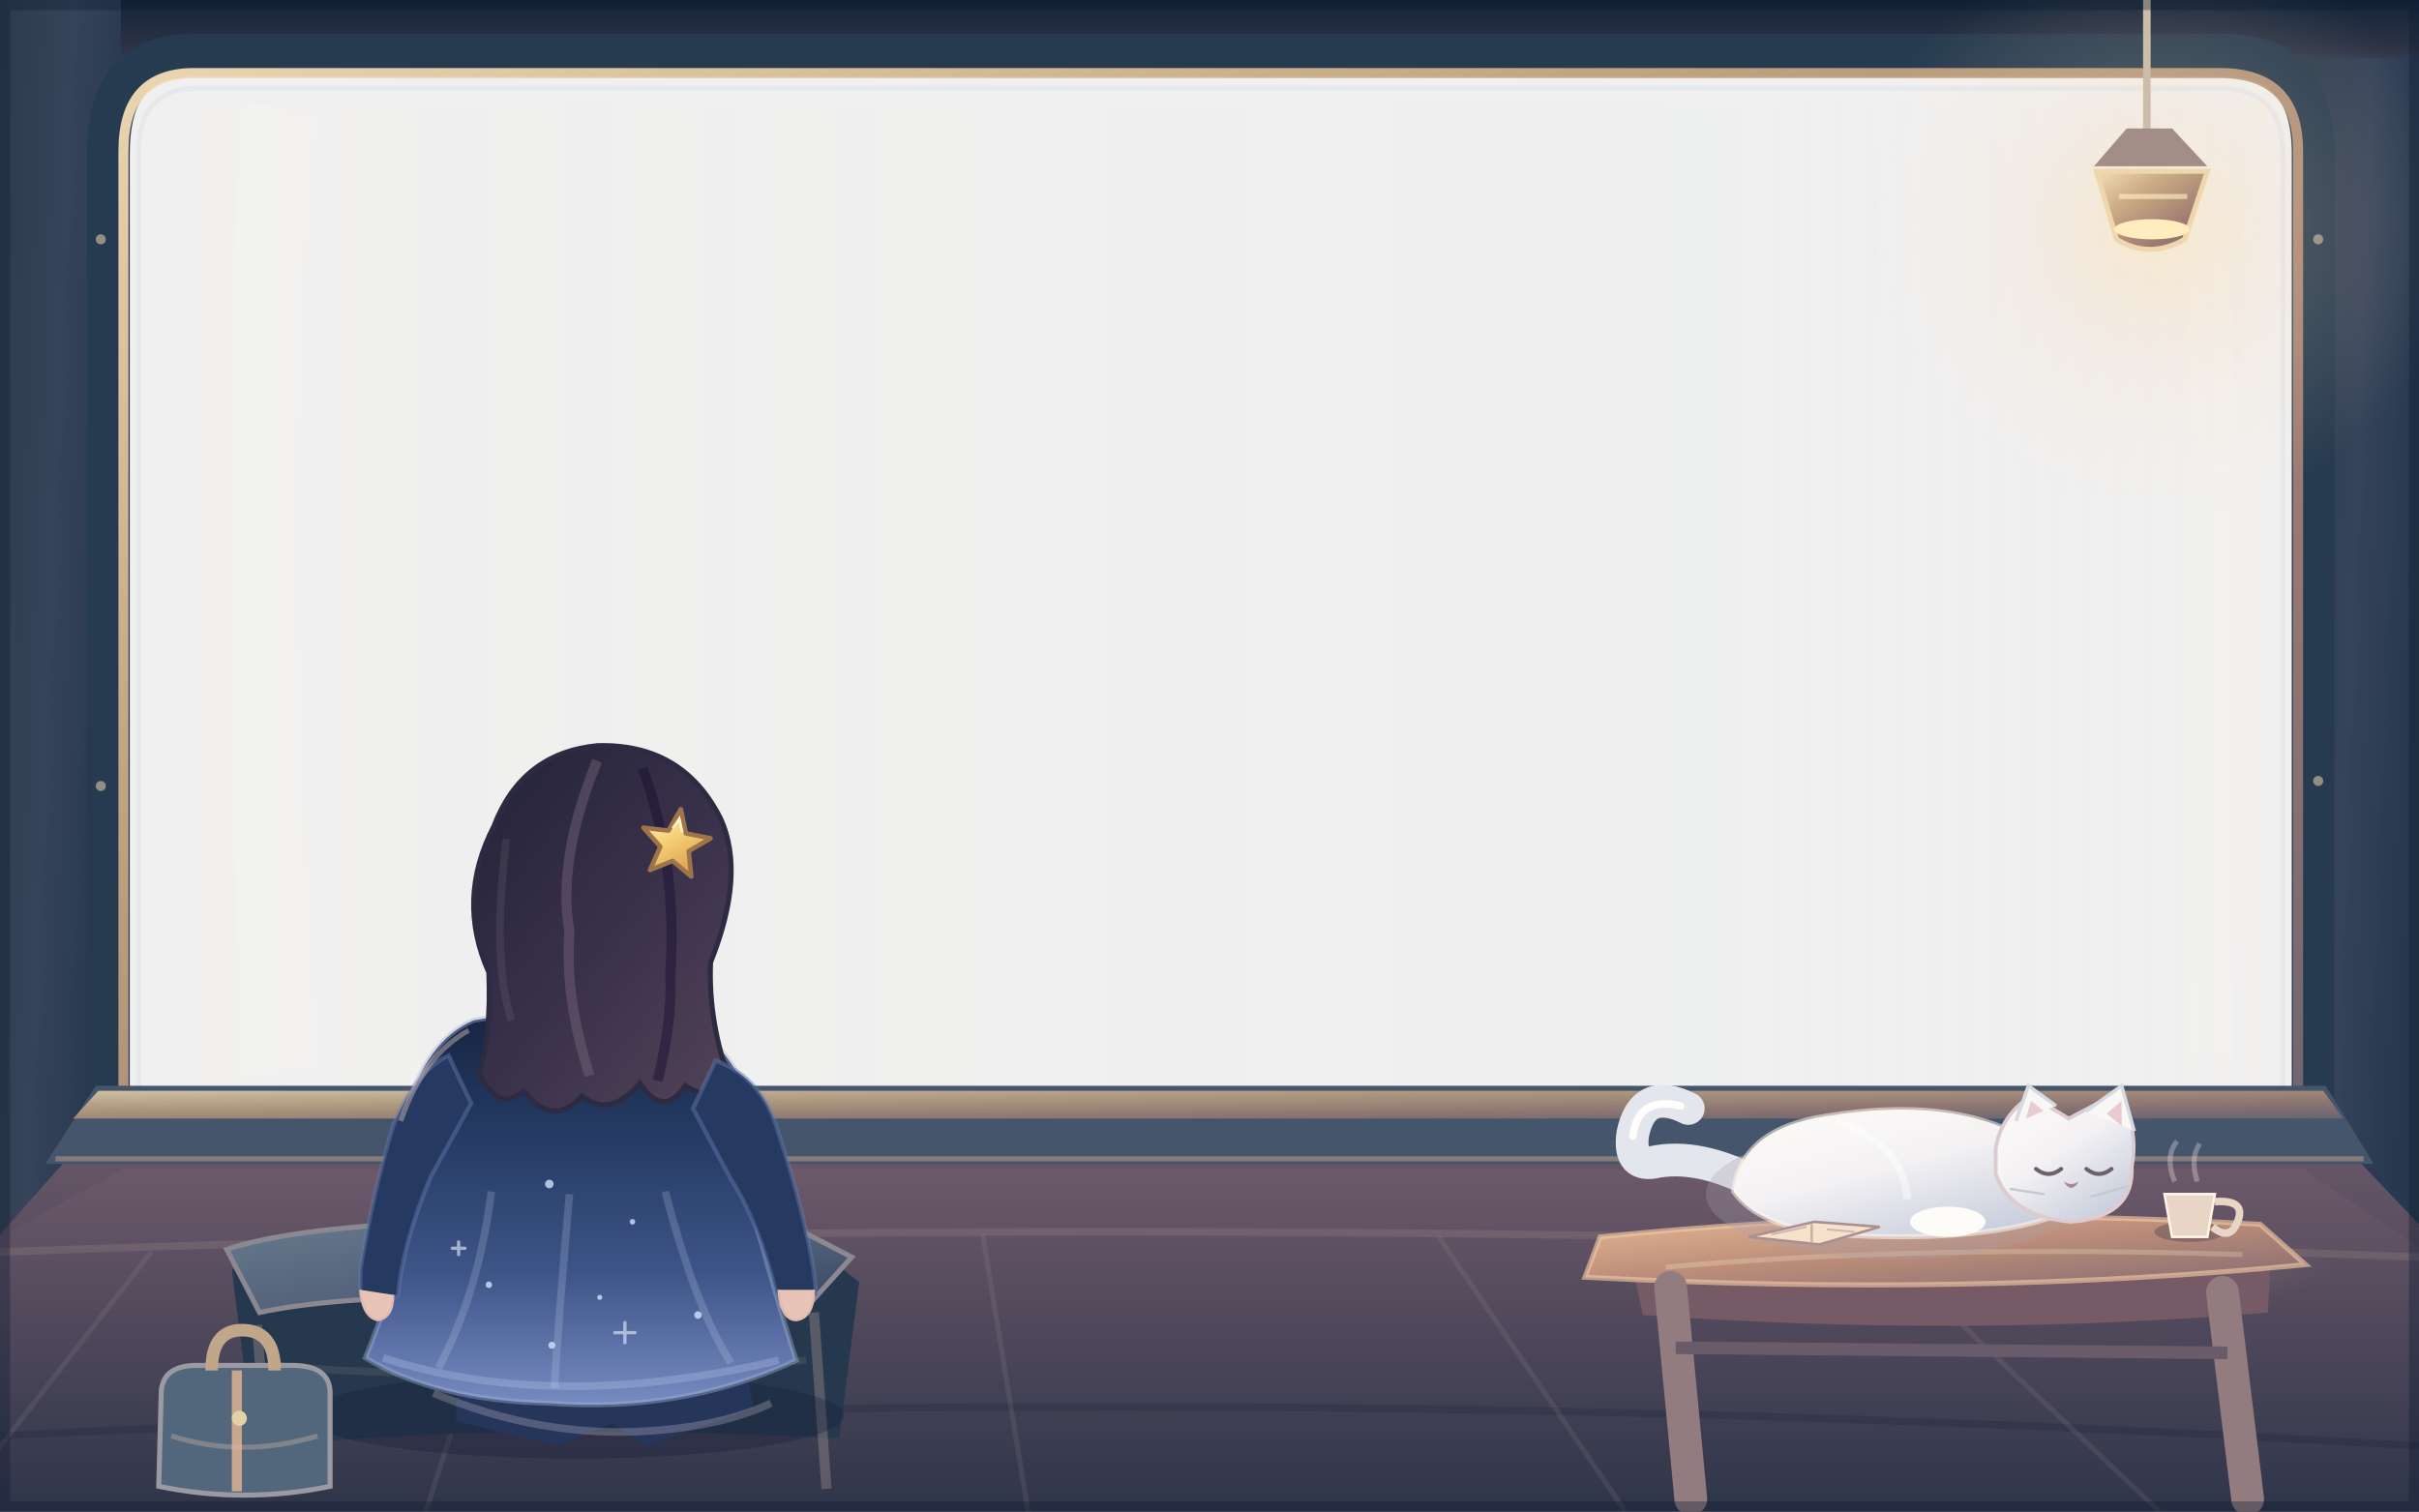
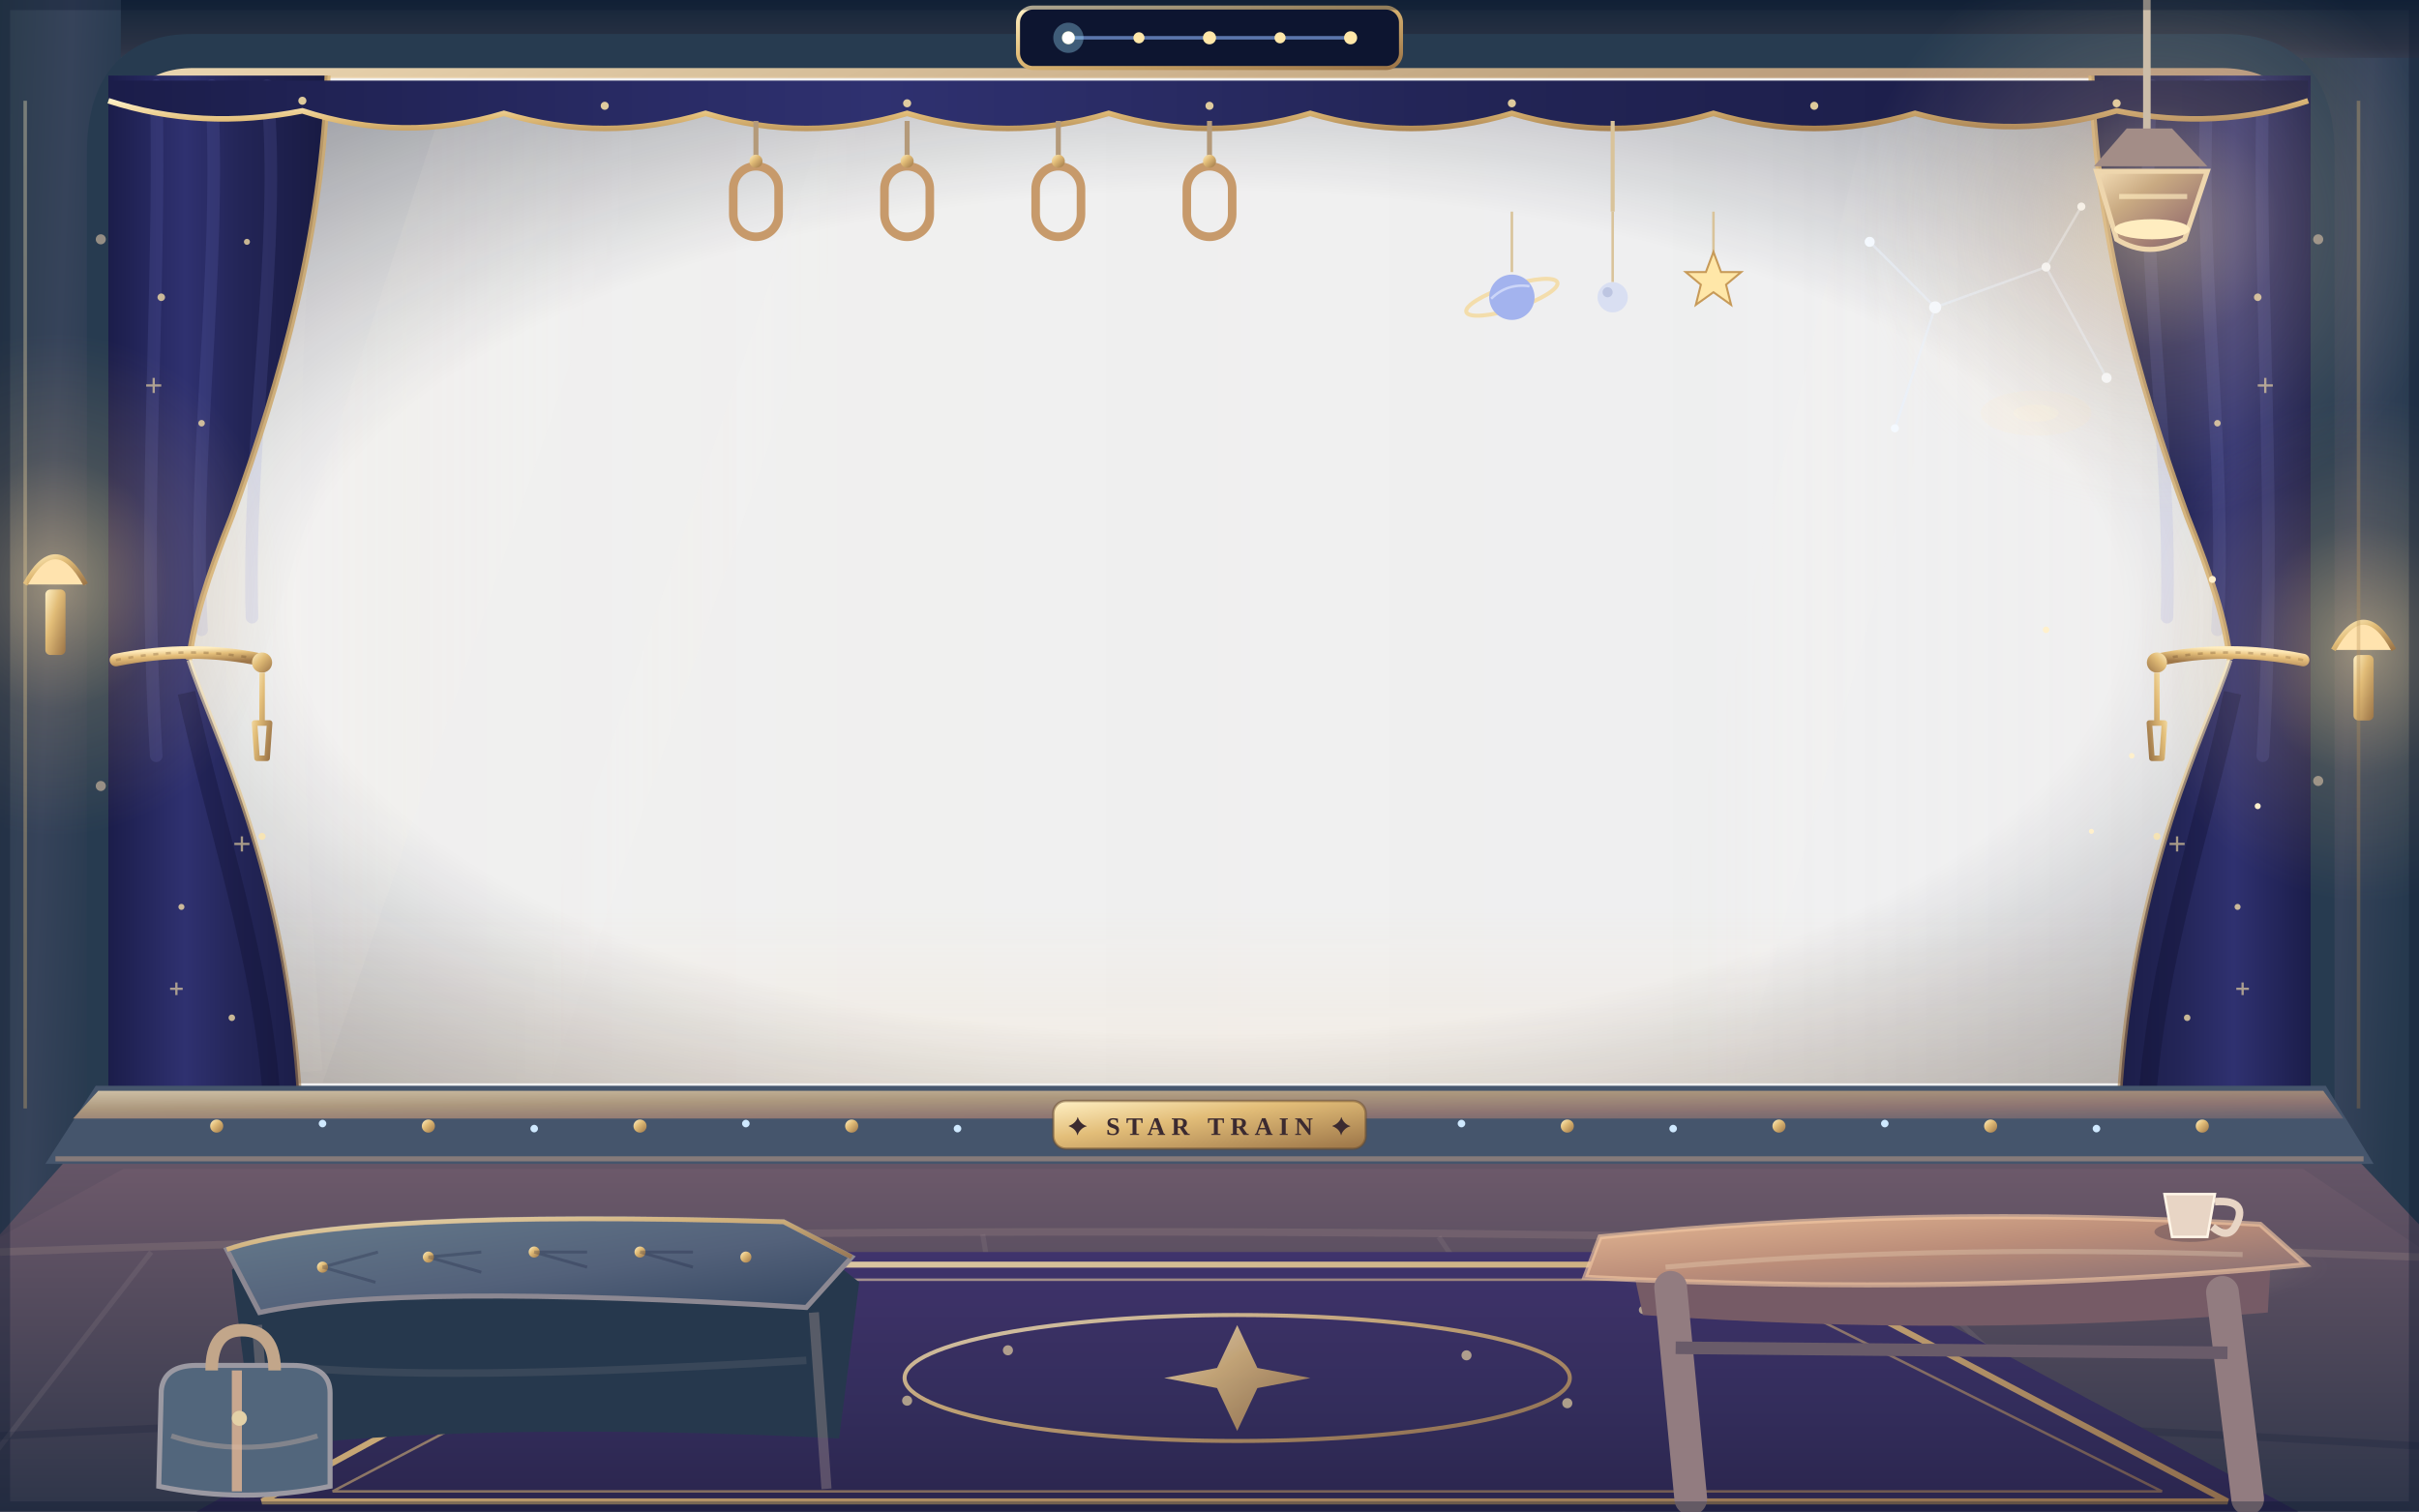
<svg xmlns="http://www.w3.org/2000/svg" viewBox="0 0 960 600" width="960" height="600">
  <style>
 .cat-tail{transform-origin:701px 473px;animation:tail-sway 8s ease-in-out infinite}
 @keyframes tail-sway{0%,30%,100%{transform:rotate(0deg)}42%{transform:rotate(-9deg)}55%{transform:rotate(5deg)}68%{transform:rotate(-3deg)}79%{transform:rotate(0deg)}}
-  @media(prefers-reduced-motion:reduce){.cat-tail{animation:none}}
+  .cat-breath{transform-origin:752px 492px;animation:cat-breath 4.8s ease-in-out infinite}
+  @keyframes cat-breath{0%,100%{transform:scale(1,1)}50%{transform:scale(1.006,1.028)}}
+ 
+  /* v2.7 은하열차 내부 장식 애니메이션 */
+  .strap{animation:strap-sway 6.5s ease-in-out infinite}
+  .strap:nth-of-type(2){animation-delay:-1.4s}.strap:nth-of-type(3){animation-delay:-2.9s}.strap:nth-of-type(4){animation-delay:-4.1s}
+  @keyframes strap-sway{0%,100%{transform:rotate(-2.2deg)}50%{transform:rotate(2.6deg)}}
+  .mobile{transform-origin:640px 52px;animation:mobile-sway 9s ease-in-out infinite}
+  @keyframes mobile-sway{0%,100%{transform:rotate(-3.5deg)}50%{transform:rotate(3.5deg)}}
+  .route-dot{animation:route-go 16s ease-in-out infinite alternate}
+  @keyframes route-go{from{transform:translateX(0)}to{transform:translateX(112px)}}
+  .led{animation:led-tw 3.6s ease-in-out infinite}
+  @keyframes led-tw{0%,100%{opacity:.25}50%{opacity:1}}
+  .mote{animation:mote-up 11s linear infinite}
+  @keyframes mote-up{0%{transform:translateY(40px);opacity:0}15%{opacity:.7}85%{opacity:.5}100%{transform:translateY(-70px);opacity:0}}
+  .etch{animation:led-tw 7s ease-in-out infinite}
+  @media(prefers-reduced-motion:reduce){.cat-tail,.cat-breath,.strap,.mobile,.route-dot,.led,.mote,.etch{animation:none}.led{opacity:.8}}
</style>
  <defs>
    <linearGradient id="ceiling" x1="0" y1="0" x2="0" y2="1">
      <stop stop-color="#142539" />
      <stop offset=".55" stop-color="#2c3345" />
      <stop offset="1" stop-color="#485269" />
    </linearGradient>
    <linearGradient id="wall" x1="0" y1="0" x2="1" y2=".4">
      <stop stop-color="#2b3c4c" />
      <stop offset=".52" stop-color="#36435a" />
      <stop offset="1" stop-color="#26394e" />
    </linearGradient>
    <linearGradient id="brass" x1="0" y1="0" x2="1" y2="1">
      <stop stop-color="#f4ddb5" />
      <stop offset=".34" stop-color="#c9aa82" />
      <stop offset=".7" stop-color="#a27d73" />
      <stop offset="1" stop-color="#736771" />
    </linearGradient>
    <linearGradient id="rim" x1="0" y1="0" x2="1" y2=".8">
      <stop stop-color="#70849a" />
      <stop offset=".55" stop-color="#9fa2a7" />
      <stop offset="1" stop-color="#695f73" />
    </linearGradient>
    <linearGradient id="floor" x1="0" y1="0" x2="0" y2="1">
      <stop stop-color="#6c596a" />
      <stop offset="1" stop-color="#2e3549" />
    </linearGradient>
    <linearGradient id="bench" x1="0" y1="0" x2="1" y2="1">
      <stop stop-color="#667b8c" />
      <stop offset=".56" stop-color="#53617a" />
      <stop offset="1" stop-color="#33455f" />
    </linearGradient>
    <linearGradient id="coat" x1=".14" y1="0" x2=".14" y2="1">
      <stop stop-color="#182443" />
      <stop offset=".28" stop-color="#233960" />
      <stop offset=".66" stop-color="#3d5487" />
      <stop offset="1" stop-color="#778bc1" />
    </linearGradient>
    <linearGradient id="hair" x1=".1" y1="0" x2="1" y2="1">
      <stop stop-color="#242438" />
      <stop offset=".5" stop-color="#39314a" />
      <stop offset="1" stop-color="#534458" />
    </linearGradient>
    <linearGradient id="wood" x1="0" y1="0" x2="1" y2="1">
      <stop stop-color="#e4b793" />
      <stop offset=".48" stop-color="#bb8d79" />
      <stop offset="1" stop-color="#826b72" />
    </linearGradient>
    <linearGradient id="star-pin" x1="0" y1="0" x2=".85" y2="1">
      <stop stop-color="#fff6c5" />
      <stop offset=".45" stop-color="#f6d37a" />
      <stop offset="1" stop-color="#d99846" />
    </linearGradient>
    <linearGradient id="cat-fur" x1="0" y1="0" x2=".7" y2="1">
      <stop stop-color="#fffdf9" />
      <stop offset=".52" stop-color="#f3f1f3" />
      <stop offset="1" stop-color="#c9cfdd" />
    </linearGradient>
    <radialGradient id="lamp-light">
      <stop stop-color="#ffe2ab" stop-opacity=".48" />
      <stop offset=".42" stop-color="#fbd7af" stop-opacity=".18" />
      <stop offset="1" stop-color="#ffeac8" stop-opacity="0" />
    </radialGradient>
    <radialGradient id="table-light">
      <stop stop-color="#f6e7c4" stop-opacity=".3" />
      <stop offset="1" stop-color="#f6e7c4" stop-opacity="0" />
    </radialGradient>
    <linearGradient id="glass-wash" x1="0" y1="0" x2="1" y2="0">
      <stop stop-color="#ffe9dc" stop-opacity=".04" />
      <stop offset=".33" stop-color="#fff5de" stop-opacity=".018" />
      <stop offset=".74" stop-color="#d7dcfa" stop-opacity=".03" />
      <stop offset="1" stop-color="#fff4e9" stop-opacity=".1" />
    </linearGradient>
    <filter id="soft" x="-60%" y="-60%" width="220%" height="220%">
      <feGaussianBlur stdDeviation="9" />
    </filter>
+     <linearGradient id="glare" x1="0" y1="0" x2="1" y2="0">
+       <stop stop-color="#ffffff" stop-opacity="0" />
+       <stop offset=".5" stop-color="#fff4e4" stop-opacity=".085" />
+       <stop offset="1" stop-color="#ffffff" stop-opacity="0" />
+     </linearGradient>
+     <radialGradient id="glass-vignette" cx=".5" cy=".52" r=".72">
+       <stop offset=".6" stop-color="#050a1c" stop-opacity="0" />
+       <stop offset="1" stop-color="#050a1c" stop-opacity=".42" />
+     </radialGradient>
+     <linearGradient id="sill-spill" x1="0" y1="1" x2="0" y2="0">
+       <stop stop-color="#ffd9a6" stop-opacity=".16" />
+       <stop offset="1" stop-color="#ffd9a6" stop-opacity="0" />
+     </linearGradient>
+     <clipPath id="cabin-hair-clip">
+       <path d="M194 386Q181 357 196 328Q207 299 237 296Q271 295 286 325Q296 347 282 382Q281 406 290 430Q281 437 272 431Q263 444 254 430Q242 444 231 435Q219 448 208 433Q198 442 190 426Q195 411 194 386Z" />
+     </clipPath>
+     <clipPath id="cabin-dress-clip">
+       <path d="M188 405Q169 413 161 442L166 475Q156 512 145 539Q173 556 218 557Q271 561 316 540Q303 499 296 469L300 444Q292 415 269 404Q222 399 188 405Z" />
+     </clipPath>
+     <clipPath id="cabin-cat-clip">
+       <path d="M688 473Q691 448 725 443Q774 435 804 452Q824 457 820 481Q789 494 727 490Q698 487 688 473Z" />
+     </clipPath>
+     <linearGradient id="hair-tip" x1="0" y1="0" x2="0" y2="1">
+       <stop offset=".55" stop-color="#0d0a1c" stop-opacity="0" />
+       <stop offset="1" stop-color="#0d0a1c" stop-opacity=".42" />
+     </linearGradient>
+     <linearGradient id="hair-sheen" x1="0" y1="0" x2="1" y2="0">
+       <stop stop-color="#d8cdf2" stop-opacity="0" />
+       <stop offset=".45" stop-color="#d8cdf2" stop-opacity=".5" />
+       <stop offset="1" stop-color="#d8cdf2" stop-opacity="0" />
+     </linearGradient>
+     <linearGradient id="dress-lit" x1="0" y1="0" x2="1" y2=".6">
+       <stop stop-color="#bfe9f4" stop-opacity=".2" />
+       <stop offset=".5" stop-color="#bfe9f4" stop-opacity="0" />
+       <stop offset="1" stop-color="#ffd9a8" stop-opacity=".16" />
+     </linearGradient>
+     <linearGradient id="cat-belly" x1="0" y1="0" x2="0" y2="1">
+       <stop offset=".45" stop-color="#8e86a8" stop-opacity="0" />
+       <stop offset="1" stop-color="#8e86a8" stop-opacity=".42" />
+     </linearGradient>
+     <linearGradient id="velvet" x1="0" y1="0" x2="1" y2="0">
+       <stop stop-color="#1b1d4a" />
+       <stop offset=".35" stop-color="#2f3170" />
+       <stop offset=".6" stop-color="#232557" />
+       <stop offset="1" stop-color="#181a42" />
+     </linearGradient>
+     <linearGradient id="gold" x1="0" y1="0" x2="1" y2="1">
+       <stop stop-color="#fff0c4" />
+       <stop offset=".4" stop-color="#e2bd78" />
+       <stop offset="1" stop-color="#9b7447" />
+     </linearGradient>
+     <linearGradient id="carpet" x1="0" y1="0" x2="0" y2="1">
+       <stop stop-color="#3a2d68" />
+       <stop offset=".6" stop-color="#2d2756" />
+       <stop offset="1" stop-color="#241f48" />
+     </linearGradient>
+     <radialGradient id="sconce-glow" cx=".5" cy=".5" r=".5">
+       <stop stop-color="#ffdca0" stop-opacity=".5" />
+       <stop offset=".5" stop-color="#ffcf8a" stop-opacity=".14" />
+       <stop offset="1" stop-color="#ffcf8a" stop-opacity="0" />
+     </radialGradient>
+     <g id="train-decor-curtain">
+       <path d="M43 30H130C128 92 112 150 92 205C82 230 77 246 75 262C84 290 114 345 119 438H43Z" fill="url(#velvet)" />
+       <path d="M62 34C64 120 56 200 62 300M84 34C88 110 76 180 80 250M106 34C112 100 98 170 100 245" fill="none" stroke="#7f86d6" stroke-opacity=".14" stroke-width="5" stroke-linecap="round" />
+       <path d="M74 275C86 330 104 380 108 438" fill="none" stroke="#0a0c28" stroke-opacity=".3" stroke-width="7" />
+       <path d="M130 30C128 92 112 150 92 205C82 230 77 246 75 262" fill="none" stroke="url(#gold)" stroke-width="2.4" stroke-opacity=".85" />
+       <path d="M119 438C114 345 84 290 75 262" fill="none" stroke="url(#gold)" stroke-width="2" stroke-opacity=".6" />
+       <g fill="#ffe7a8" opacity=".75">
+         <circle cx="64" cy="118" r="1.5" />
+         <circle cx="98" cy="96" r="1.2" />
+         <circle cx="80" cy="168" r="1.3" />
+         <circle cx="104" cy="332" r="1.4" />
+         <circle cx="72" cy="360" r="1.2" />
+         <circle cx="92" cy="404" r="1.3" />
+       </g>
+       <path d="M61 150v6M58 153h6M96 332v6M93 335h6M70 390v5M67.5 392.5h5" stroke="#ffe7a8" stroke-opacity=".6" stroke-width=".9" />
+       <path d="M46 262Q76 256 104 262" fill="none" stroke="url(#gold)" stroke-width="5" stroke-linecap="round" />
+       <path d="M46 262Q76 256 104 262" fill="none" stroke="#6b4c2c" stroke-opacity=".35" stroke-width="1" stroke-dasharray="2 3" />
+       <circle cx="104" cy="263" r="4" fill="url(#gold)" />
+       <path d="M104 267v20M101 287h6l-1 14h-4z" fill="none" stroke="url(#gold)" stroke-width="2.2" stroke-linejoin="round" />
+     </g>
  </defs>
  <path d="M0 0H960V35H916Q915 17 883 15H75Q43 17 43 35H0Z" fill="url(#ceiling)" />
  <path d="M0 0H48L46 448L0 493Z" fill="url(#wall)" />
  <path d="M914 23H960V496L914 449Z" fill="url(#wall)" />
  <path d="M40 445H921L960 486V600H0V490Z" fill="url(#floor)" />
  <path d="M43 441V61Q43 22 76 22H883Q918 22 918 61V441" fill="none" stroke="#273b50" stroke-width="17" />
  <path d="M49 439V60Q49 29 77 29H881Q912 29 912 60V439" fill="none" stroke="url(#brass)" stroke-width="4" opacity=".95" />
  <path d="M55 437V60Q55 35 79 35H880Q906 35 906 61V436" fill="none" stroke="#c7cfdb" stroke-opacity=".23" stroke-width="2" />
  <rect x="59" y="41" width="841" height="389" fill="url(#glass-wash)" />
+   <rect x="59" y="41" width="841" height="389" fill="url(#glass-vignette)" />
+   <path d="M176 41H262L128 430H59V400Z" fill="url(#glare)" />
+   <path d="M330 41H352L218 430H196Z" fill="url(#glare)" opacity=".7" />
+   <path d="M742 41H800L690 430H648Z" fill="url(#glare)" opacity=".55" />
+   <rect x="59" y="360" width="841" height="70" fill="url(#sill-spill)" />
+   <ellipse cx="808" cy="164" rx="22" ry="9" fill="#ffe9c4" opacity=".13" />
+   <ellipse cx="808" cy="164" rx="9" ry="3.4" fill="#fff4dc" opacity=".22" />
  <path d="M112 43Q96 201 113 426" stroke="#fff7ef" stroke-opacity=".045" stroke-width="30" fill="none" />
  <path d="M866 47Q891 179 877 420" stroke="#fff7ee" stroke-opacity=".07" stroke-width="18" fill="none" />
+   <use href="#train-decor-curtain" />
+   <use href="#train-decor-curtain" transform="translate(960 0) scale(-1 1)" />
+   <g class="etch" fill="none" stroke="#e9f3ff" stroke-opacity=".5" stroke-width="1" stroke-linecap="round" stroke-linejoin="round">
+     <path d="M742 96L768 122L812 106L836 150M768 122L752 170M812 106L826 82" />
+     <g fill="#f4f9ff" stroke="none">
+       <circle cx="742" cy="96" r="2" />
+       <circle cx="768" cy="122" r="2.4" />
+       <circle cx="812" cy="106" r="1.8" />
+       <circle cx="836" cy="150" r="2" />
+       <circle cx="752" cy="170" r="1.6" />
+       <circle cx="826" cy="82" r="1.6" />
+     </g>
+   </g>
+   <path d="M43 32H916V40Q880 52 840 44Q800 56 760 45Q720 57 680 45Q640 57 600 45Q560 57 520 45Q480 57 440 45Q400 57 360 45Q320 57 280 45Q240 57 200 45Q160 57 120 44Q80 52 43 40Z" fill="url(#velvet)" />
+   <path d="M43 40Q80 52 120 44Q160 57 200 45Q240 57 280 45Q320 57 360 45Q400 57 440 45Q480 57 520 45Q560 57 600 45Q640 57 680 45Q720 57 760 45Q800 56 840 44Q880 52 916 40" fill="none" stroke="url(#gold)" stroke-width="2.2" />
+   <g fill="#ffe7a8" opacity=".85">
+     <circle cx="120" cy="40" r="1.6" />
+     <circle cx="240" cy="42" r="1.6" />
+     <circle cx="360" cy="41" r="1.6" />
+     <circle cx="480" cy="42" r="1.6" />
+     <circle cx="600" cy="41" r="1.6" />
+     <circle cx="720" cy="42" r="1.6" />
+     <circle cx="840" cy="41" r="1.6" />
+   </g>
+   <path d="M43 30H916" stroke="url(#gold)" stroke-width="3" />
+   <rect x="404" y="3" width="152" height="24" rx="6" fill="#0d1530" stroke="url(#gold)" stroke-width="1.6" />
+   <path d="M424 15H536" stroke="#8fb8ff" stroke-opacity=".6" stroke-width="1.4" />
+   <g fill="#ffe7a8">
+     <circle cx="424" cy="15" r="2.6" />
+     <circle cx="452" cy="15" r="2.2" />
+     <circle cx="480" cy="15" r="2.6" />
+     <circle cx="508" cy="15" r="2.2" />
+     <circle cx="536" cy="15" r="2.6" />
+   </g>
+   <g class="route-dot">
+     <circle cx="424" cy="15" r="6" fill="#9fe0ff" opacity=".35" />
+     <circle cx="424" cy="15" r="2.4" fill="#ffffff" />
+   </g>
+   <path d="M270 47H520" stroke="url(#gold)" stroke-width="3" stroke-linecap="round" />
+   <g class="strap" style="transform-origin:300px 48px">
+     <path d="M300 48V66" stroke="#b49a7a" stroke-width="2" />
+     <rect x="291" y="66" width="18" height="28" rx="9" fill="none" stroke="#c79a6b" stroke-width="3.4" />
+     <circle cx="300" cy="64" r="2.6" fill="url(#gold)" />
+   </g>
+   <g class="strap" style="transform-origin:360px 48px">
+     <path d="M360 48V66" stroke="#b49a7a" stroke-width="2" />
+     <rect x="351" y="66" width="18" height="28" rx="9" fill="none" stroke="#c79a6b" stroke-width="3.4" />
+     <circle cx="360" cy="64" r="2.6" fill="url(#gold)" />
+   </g>
+   <g class="strap" style="transform-origin:420px 48px">
+     <path d="M420 48V66" stroke="#b49a7a" stroke-width="2" />
+     <rect x="411" y="66" width="18" height="28" rx="9" fill="none" stroke="#c79a6b" stroke-width="3.4" />
+     <circle cx="420" cy="64" r="2.6" fill="url(#gold)" />
+   </g>
+   <g class="strap" style="transform-origin:480px 48px">
+     <path d="M480 48V66" stroke="#b49a7a" stroke-width="2" />
+     <rect x="471" y="66" width="18" height="28" rx="9" fill="none" stroke="#c79a6b" stroke-width="3.4" />
+     <circle cx="480" cy="64" r="2.6" fill="url(#gold)" />
+   </g>
+   <g class="mobile">
+     <path d="M640 48V84" stroke="#d9c39a" stroke-width="1.6" />
+     <path d="M598 84H682" stroke="url(#gold)" stroke-width="2.6" stroke-linecap="round" />
+     <path d="M600 84V108M680 84V104M640 84V112" stroke="#d9c39a" stroke-width="1" />
+     <g transform="translate(600 118) rotate(-18)">
+       <ellipse rx="19" ry="4.6" fill="none" stroke="#f4dba4" stroke-width="1.6" opacity=".9" />
+       <circle r="9" fill="#a3b3ee" />
+       <path d="M-8 -2Q0-6 8 -2" stroke="#e8edff" stroke-opacity=".6" fill="none" />
+     </g>
+     <path d="M680 100L683 108L691 108L685 113L687 121L680 116L673 121L675 113L669 108L677 108Z" fill="#ffe7a8" stroke="#c79a58" stroke-width=".8" />
+     <circle cx="640" cy="118" r="6" fill="#d9dff2" />
+     <circle cx="638" cy="116" r="2" fill="#aab4d6" opacity=".6" />
+   </g>
  <path d="M38 431H923L942 462H18Z" fill="#45556c" />
  <path d="M39 433H922L930 444H29Z" fill="url(#brass)" opacity=".78" />
  <path d="M22 460H938" stroke="#bd9a86" stroke-opacity=".55" stroke-width="2" />
+   <g fill="url(#gold)">
+     <circle cx="86" cy="447" r="2.6" />
+     <circle cx="170" cy="447" r="2.6" />
+     <circle cx="254" cy="447" r="2.6" />
+     <circle cx="338" cy="447" r="2.6" />
+     <circle cx="622" cy="447" r="2.6" />
+     <circle cx="706" cy="447" r="2.6" />
+     <circle cx="790" cy="447" r="2.6" />
+     <circle cx="874" cy="447" r="2.6" />
+   </g>
+   <g fill="#cfe9ff">
+     <circle class="led" cx="128" cy="446" r="1.5" />
+     <circle class="led" style="animation-delay:-1s" cx="212" cy="448" r="1.5" />
+     <circle class="led" style="animation-delay:-2s" cx="296" cy="446" r="1.5" />
+     <circle class="led" style="animation-delay:-.6s" cx="380" cy="448" r="1.5" />
+     <circle class="led" style="animation-delay:-1.7s" cx="580" cy="446" r="1.5" />
+     <circle class="led" style="animation-delay:-2.6s" cx="664" cy="448" r="1.5" />
+     <circle class="led" style="animation-delay:-.3s" cx="748" cy="446" r="1.5" />
+     <circle class="led" style="animation-delay:-1.3s" cx="832" cy="448" r="1.5" />
+   </g>
+   <rect x="418" y="437" width="124" height="19" rx="5" fill="url(#gold)" stroke="#6b4c2c" stroke-opacity=".5" stroke-width="1" />
+   <text x="480" y="450.5" text-anchor="middle" font-family="Georgia,'Times New Roman',serif" font-size="10" letter-spacing="2.4" fill="#3b2a30" font-weight="bold">✦ STAR TRAIN ✦</text>
  <path d="M0 491L49 464H914L960 495V600H0Z" fill="url(#floor)" />
  <path d="M0 497Q457 480 960 499" fill="none" stroke="#e4c1ae" stroke-opacity=".13" stroke-width="3" />
  <path d="M0 570Q475 545 960 574" fill="none" stroke="#131e37" stroke-opacity=".22" stroke-width="3" />
  <g stroke="#b6a1a2" stroke-opacity=".13" stroke-width="2">
    <path d="M60 497L-20 600M204 491L169 600M390 490L408 600M571 491L645 600M745 494L857 600" />
  </g>
+   <path d="M262 497H720L912 600H78Z" fill="url(#carpet)" />
+   <path d="M276 502H706L884 596H104Z" fill="none" stroke="url(#gold)" stroke-width="2.4" opacity=".85" />
+   <path d="M292 508H690L858 592H132Z" fill="none" stroke="url(#gold)" stroke-width="1" opacity=".55" />
+   <ellipse cx="491" cy="547" rx="132" ry="25" fill="none" stroke="url(#gold)" stroke-width="1.6" opacity=".8" />
+   <path d="M491 526L499 543L520 547L499 551L491 568L483 551L462 547L483 543Z" fill="url(#gold)" opacity=".8" />
+   <g fill="#ffe7a8" opacity=".6">
+     <circle cx="400" cy="536" r="2" />
+     <circle cx="582" cy="538" r="2" />
+     <circle cx="360" cy="556" r="2" />
+     <circle cx="622" cy="557" r="2" />
+     <circle cx="330" cy="520" r="1.6" />
+     <circle cx="652" cy="520" r="1.6" />
+   </g>
+   <path d="M262 497H720L912 600H78Z" fill="#fff" opacity=".03" />
  <ellipse cx="855" cy="90" rx="119" ry="115" fill="url(#lamp-light)" />
  <path d="M852 0V64" stroke="#ccbda9" stroke-width="3" />
  <path d="M831 66L844 51H862L876 66Z" fill="#a38d87" />
  <path d="M832 68H876L867 95Q853 103 840 95Z" fill="url(#brass)" stroke="#eed6ad" stroke-width="2" />
  <ellipse cx="854" cy="91" rx="15" ry="4" fill="#ffedc0" />
  <path d="M841 78H868" stroke="#ffedc0" stroke-width="2" opacity=".65" />
  <path d="M92 504Q124 480 312 486L341 509L333 571Q192 564 101 575Z" fill="#26384d" />
  <path d="M90 496Q136 480 311 485L338 499L320 519Q158 509 103 521Z" fill="url(#bench)" stroke="#8c8892" stroke-width="2" />
  <path d="M102 526L107 593M323 521L328 591" stroke="#a49391" stroke-opacity=".39" stroke-width="4" />
  <path d="M110 542Q173 549 320 540" stroke="#d5c3b6" stroke-opacity=".11" stroke-width="3" fill="none" />
-   <g>
-     <ellipse cx="228" cy="562" rx="107" ry="17" fill="#131b35" opacity=".31" />
-     <path d="M176 508Q182 529 181 564L221 574L243 565L256 574L299 559Q294 532 286 513Z" fill="#26365b" />
-     <path d="M172 553Q215 571 258 568Q287 566 306 557" fill="none" stroke="#cdc5d0" stroke-opacity=".28" stroke-width="3" />
-     <path d="M188 405Q169 413 161 442L166 475Q156 512 145 539Q173 556 218 557Q271 561 316 540Q303 499 296 469L300 444Q292 415 269 404Q222 399 188 405Z" fill="url(#coat)" stroke="#a2b4d8" stroke-opacity=".40" stroke-width="2" />
-     <path d="M195 473Q190 513 174 543M226 474Q222 519 220 551M264 473Q276 519 290 541" fill="none" stroke="#d5ddf7" stroke-opacity=".20" stroke-width="3" />
-     <path d="M152 539Q220 561 309 540" stroke="#c1cdeb" stroke-opacity=".28" stroke-width="3" fill="none" />
-     <g fill="#d9e4ff" opacity=".78">
-       <circle cx="218" cy="470" r="1.7" />
-       <circle cx="251" cy="485" r="1.1" />
-       <circle cx="194" cy="510" r="1.3" />
-       <circle cx="277" cy="522" r="1.5" />
-       <circle cx="219" cy="534" r="1.4" />
-       <circle cx="238" cy="515" r="1" />
-     </g>
-     <g stroke="#d9def7" stroke-width="1.3" stroke-linecap="round" opacity=".68">
-       <path d="M248 525v8m-4-4h8M182 493v5m-2.5-2.5h5" />
-     </g>
-     <path d="M213 395L212 424L246 430L261 405Z" fill="#d3aca8" />
-     <path d="M194 386Q181 357 196 328Q207 299 237 296Q271 295 286 325Q296 347 282 382Q281 406 290 430Q281 437 272 431Q263 444 254 430Q242 444 231 435Q219 448 208 433Q198 442 190 426Q195 411 194 386Z" fill="url(#hair)" stroke="#2d2b42" stroke-width="2" />
-     <path d="M237 302Q221 341 226 370Q224 396 234 427" fill="none" stroke="#78677d" stroke-opacity=".45" stroke-width="4" />
-     <path d="M255 305Q269 343 266 387Q267 404 261 429" fill="none" stroke="#160f30" stroke-opacity=".46" stroke-width="4" />
-     <path d="M201 333Q195 381 203 405" stroke="#b0a0a5" stroke-opacity=".13" stroke-width="3" fill="none" />
-     <g transform="translate(268 335) rotate(9)">
-       <path d="M0-14L3.5-4.8L13.5-4.4L5.7 2L8.3 11.8L0 6.8L-8.3 11.8L-5.7 2L-13.5-4.4L-3.5-4.8Z" fill="url(#star-pin)" stroke="#9f744a" stroke-width="1.8" stroke-linejoin="round" />
-       <path d="M-2-6L0-10L2-5" fill="none" stroke="#fff8db" stroke-width="1.1" opacity=".8" />
-     </g>
-     <path d="M178 419Q165 425 156 447Q148 473 143 504L143 514Q149 521 158 514Q160 493 171 467L187 438Z" fill="#263960" stroke="#627bad" stroke-opacity=".46" stroke-width="1.7" />
-     <path d="M284 421Q303 428 309 450Q319 480 323 505L324 514Q316 521 308 513Q301 485 290 468L275 440Z" fill="#263960" stroke="#627bad" stroke-opacity=".46" stroke-width="1.7" />
-     <path d="M143 512Q144 523 150 524Q156 523 156 514M309 512Q310 524 316 524Q323 523 323 512" fill="#e7c4b5" stroke="#e3baae" stroke-width="1" />
-     <path d="M186 409Q168 419 159 445" fill="none" stroke="#f6dbcf" stroke-opacity=".38" stroke-width="2" />
+   <path d="M90 496Q136 480 311 485L338 499" fill="none" stroke="url(#gold)" stroke-width="1.8" opacity=".8" />
+   <g fill="url(#gold)">
+     <circle cx="128" cy="503" r="2.2" />
+     <circle cx="170" cy="499" r="2.2" />
+     <circle cx="212" cy="497" r="2.2" />
+     <circle cx="254" cy="497" r="2.2" />
+     <circle cx="296" cy="499" r="2.2" />
+   </g>
+   <g stroke="#0b1230" stroke-opacity=".22" stroke-width="1.2" fill="none">
+     <path d="M128 503L149 509M170 499L191 505M212 497L233 503M254 497L275 503M128 503L150 497M170 499L191 497M212 497L233 497M254 497L275 497" />
  </g>
  <g transform="translate(63 542)">
    <path d="M1 10Q2 0 15 0H53Q68 0 68 11V48Q34 55 0 48Z" fill="#52667c" stroke="#9b99a2" stroke-width="2" />
    <path d="M21 2Q21 -14 33 -14Q46 -14 46 2" fill="none" stroke="#c2a68a" stroke-width="5" />
    <path d="M31 2V50" stroke="#c8a78f" stroke-width="4" />
    <path d="M5 28Q33 37 63 28" fill="none" stroke="#ddbea8" stroke-opacity=".35" stroke-width="2" />
    <circle cx="32" cy="21" r="3" fill="#e4d1a7" />
  </g>
  <ellipse cx="780" cy="503" rx="145" ry="22" fill="url(#table-light)" />
  <g>
    <path d="M649 508Q760 491 901 503L900 521Q780 531 652 522Z" fill="#765b66" />
    <path d="M635 491Q759 478 897 486L915 502Q782 515 629 507Z" fill="url(#wood)" stroke="#f0c6a2" stroke-opacity=".64" stroke-width="2" />
    <path d="M663 511L671 595M882 513L892 595" stroke="#927c80" stroke-width="13" stroke-linecap="round" />
    <path d="M665 535L884 537" fill="none" stroke="#695b69" stroke-width="5" />
    <path d="M661 503Q761 494 890 498" stroke="#fff1d1" stroke-opacity=".24" stroke-width="2" fill="none" />
  </g>
-   <g class="cat-tail">
-     <path d="M701 472Q677 458 658 461Q646 464 648 450Q652 431 670 440" fill="none" stroke="#e3e6ec" stroke-width="13" stroke-linecap="round" />
-     <path d="M648 451Q650 435 667 439" fill="none" stroke="#fffefd" stroke-width="3" stroke-linecap="round" />
-   </g>
-   <g>
-     <ellipse cx="752" cy="474" rx="75" ry="26" fill="#aa9dab" opacity=".3" />
-     <path d="M688 473Q691 448 725 443Q774 435 804 452Q824 457 820 481Q789 494 727 490Q698 487 688 473Z" fill="url(#cat-fur)" stroke="#fff6ec" stroke-opacity=".55" stroke-width="2" />
-     <path d="M792 456Q794 443 806 435L821 444L840 434Q849 447 846 463Q847 483 822 485Q798 483 792 466Z" fill="url(#cat-fur)" stroke="#ddcbd0" stroke-width="1.5" />
-     <path d="M800 445L805 431L816 439M828 441L842 431L847 449" fill="#f9f7f6" stroke="#d5d9e2" stroke-width="1.4" />
-     <path d="M804 444L806 437L811 441M836 442L842 437L842 447" fill="#e5bfc7" opacity=".8" />
-     <path d="M808 464q5 4 10 0m10 0q5 4 10 0" fill="none" stroke="#70606b" stroke-width="1.6" stroke-linecap="round" />
-     <path d="M819 469q3 2 6 0q-3 5-6 0" fill="#aa858c" />
-     <path d="M811 474L798 472M830 475L844 471" fill="none" stroke="#c4c8d0" stroke-width=".9" stroke-linecap="round" />
-     <ellipse cx="773" cy="485" rx="15" ry="6" fill="#fefcf9" />
-     <path d="M729 445Q755 454 757 476" fill="none" stroke="#ffffff" stroke-opacity=".45" stroke-width="3" />
-   </g>
-   <g transform="translate(694 491)">
-     <path d="M0 0l26-6 26 2-24 7Z" fill="#f7e1c9" stroke="#aa8f91" stroke-width="1" />
-     <path d="M25 -5v7" stroke="#c9b0a7" stroke-width="1" />
-     <path d="M9 -1l14-3M31 -3l11 1" stroke="#bba4aa" stroke-width=".8" opacity=".7" />
-   </g>
  <g transform="translate(869 477)">
    <ellipse cx="0" cy="12" rx="14" ry="4" fill="#634e58" opacity=".5" />
    <path d="M-10 -3h20l-3 17h-14Z" fill="#e8d5c5" stroke="#fff5e7" stroke-width="1" />
    <path d="M10 0q14-1 8 10q-3 5-9 0" fill="none" stroke="#e8d5c5" stroke-width="3" />
-     <path d="M-6 -8Q-10-18 -5-24M3-8Q0-17 4-23" fill="none" stroke="#f2e4e5" stroke-opacity=".34" stroke-width="2" />
+   </g>
+   <ellipse cx="22" cy="232" rx="90" ry="100" fill="url(#sconce-glow)" />
+   <ellipse cx="938" cy="258" rx="90" ry="100" fill="url(#sconce-glow)" />
+   <g transform="translate(22 236)">
+     <rect x="-4" y="-2" width="8" height="26" rx="2" fill="url(#gold)" />
+     <path d="M-12 -4Q0 -26 12 -4Z" fill="#ffe3ae" />
+     <path d="M-12 -4Q0 -26 12 -4" fill="none" stroke="url(#gold)" stroke-width="2" />
+     <path d="M-8 8H8" stroke="url(#gold)" stroke-width="2" />
+   </g>
+   <g transform="translate(938 262)">
+     <rect x="-4" y="-2" width="8" height="26" rx="2" fill="url(#gold)" />
+     <path d="M-12 -4Q0 -26 12 -4Z" fill="#ffe3ae" />
+     <path d="M-12 -4Q0 -26 12 -4" fill="none" stroke="url(#gold)" stroke-width="2" />
+     <path d="M-8 8H8" stroke="url(#gold)" stroke-width="2" />
+   </g>
+   <path d="M10 40V440M936 40V440" stroke="url(#gold)" stroke-opacity=".35" stroke-width="1.4" />
+   <g fill="#fff0cc">
+     <circle class="mote" cx="812" cy="250" r="1.3" />
+     <circle class="mote" style="animation-delay:-3.5s" cx="846" cy="300" r="1.1" />
+     <circle class="mote" style="animation-delay:-6s" cx="878" cy="230" r="1.4" />
+     <circle class="mote" style="animation-delay:-8.5s" cx="830" cy="330" r="1" />
+     <circle class="mote" style="animation-delay:-1.5s" cx="896" cy="320" r="1.2" />
  </g>
  <path d="M0 0H960V600H0Z" fill="none" stroke="#0b1730" stroke-width="8" opacity=".34" />
  <g fill="#dcc3a6" opacity=".6">
    <circle cx="40" cy="95" r="2" />
    <circle cx="40" cy="312" r="2" />
    <circle cx="920" cy="95" r="2" />
    <circle cx="920" cy="310" r="2" />
  </g>
</svg>
